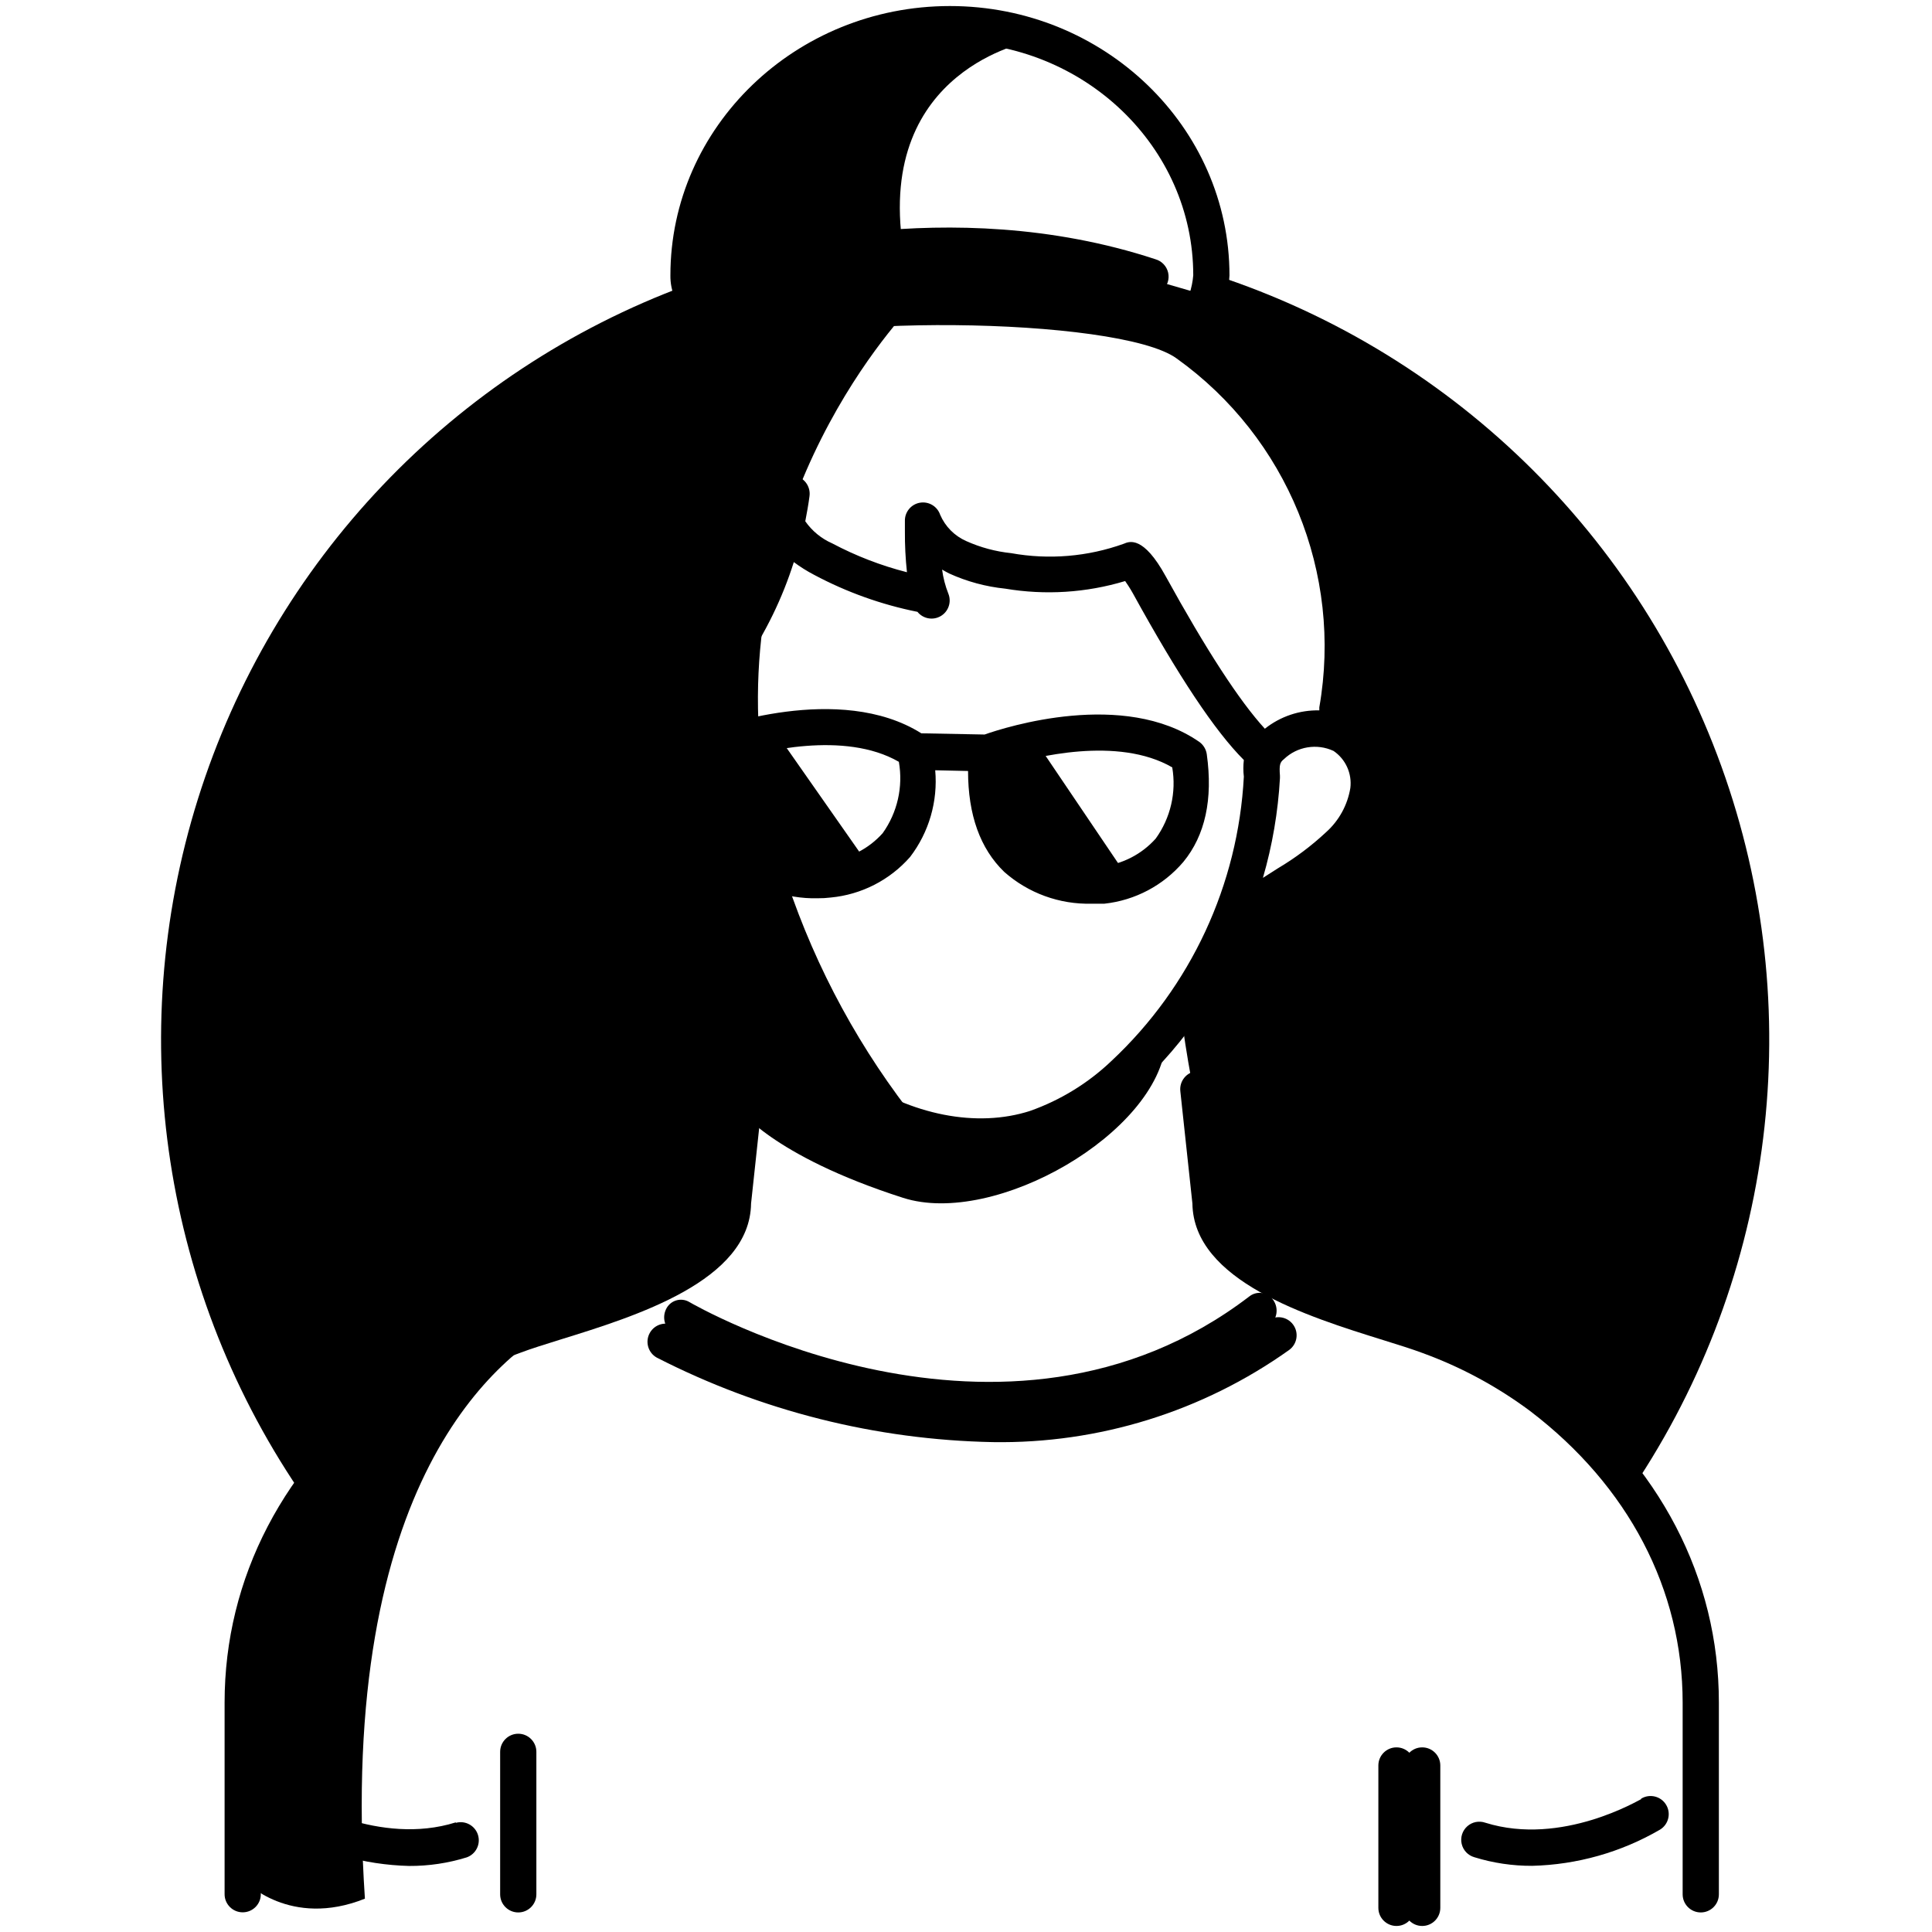
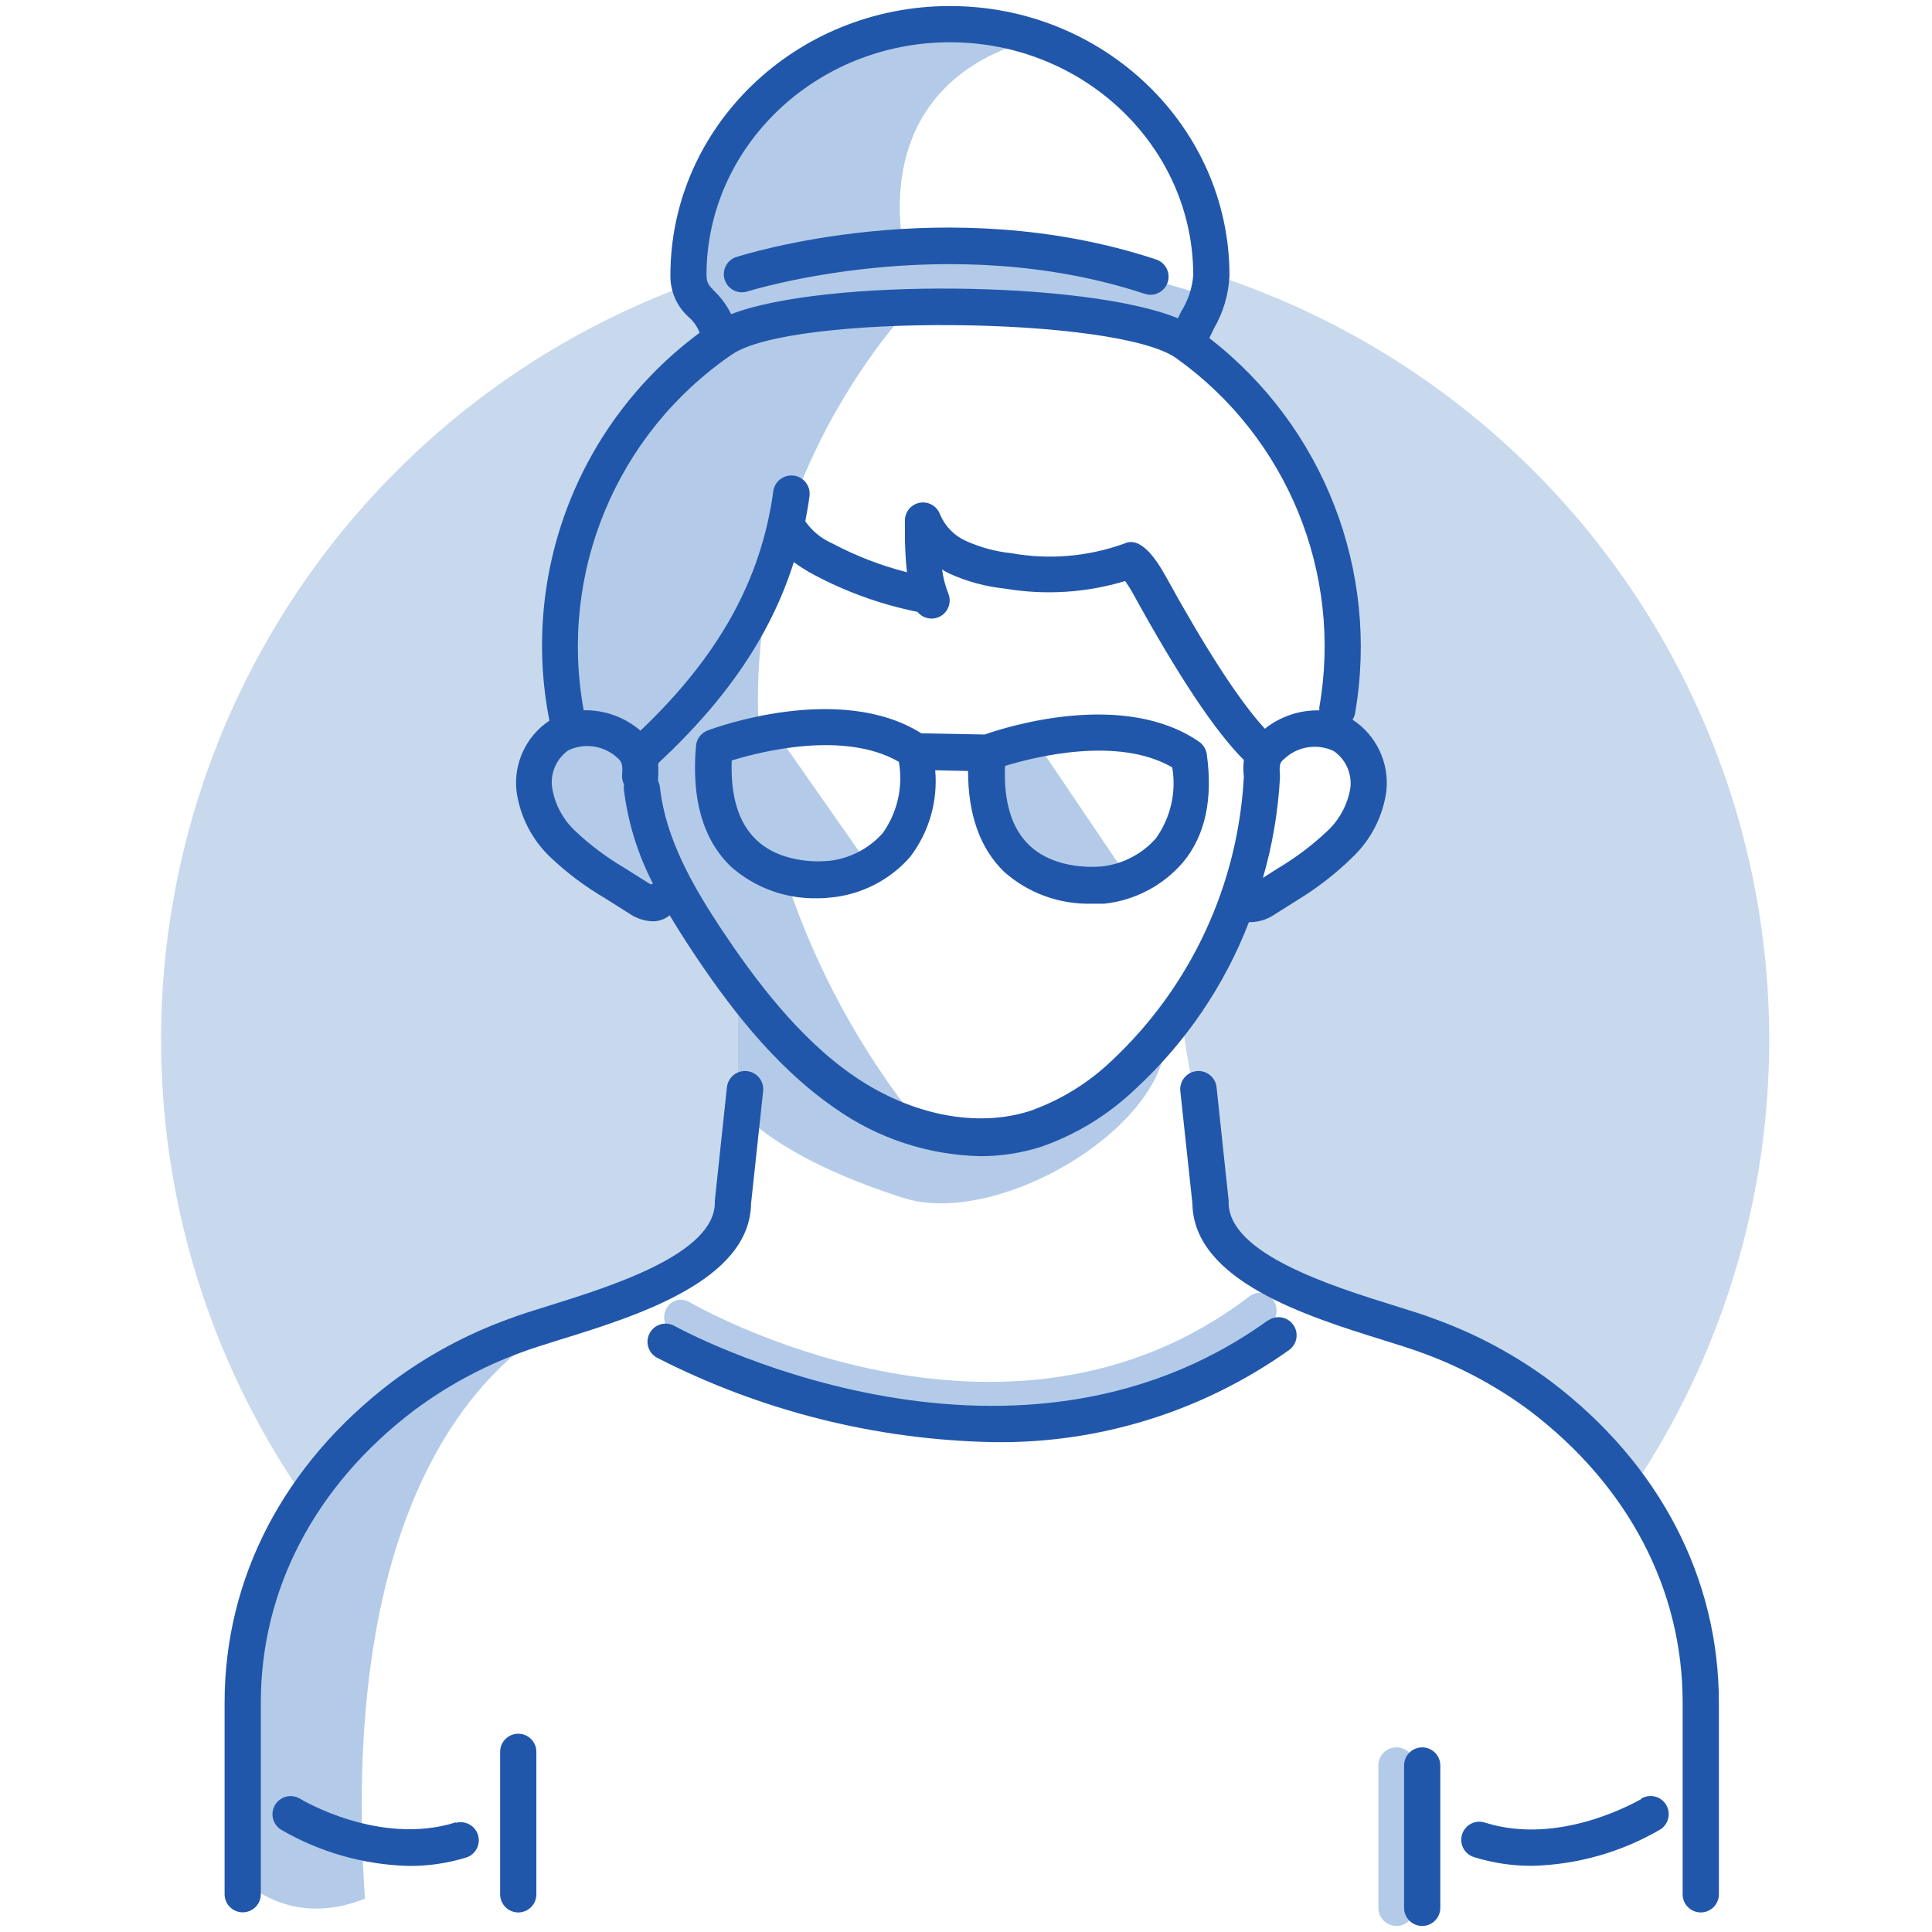
<svg xmlns="http://www.w3.org/2000/svg" viewBox="0 0 160 160">
  <g>
-     <g class="illustration-shape">
+     <g class="illustration-shape" fill="#C8D9EE">
      <path class="cls-1" d="M40.09,111.67s13-4.26,18.28-8.12,3.05-11,3.05-11L61.62,82,55.73,74.7l-3,.4-3.25-2.43-3.65-3.86-1.22-5.49,2.64-3.66a47,47,0,0,1,2.44-18.89c3.45-9.55,10.16-12.6,10.16-12.6l-3-4.54A66.6,66.6,0,0,0,25.3,124.18c1.36-2.15,3.24-5.09,3.61-5.6C29.52,117.77,40.09,111.67,40.09,111.67Z" />
      <path class="cls-1" d="M99.7,22.46l-1.3,6.12a24,24,0,0,1,9.14,10.56,41.19,41.19,0,0,1,3,14.43l-.41,6.91s3.25,1.22,3.25,4.06-3.86,6.5-3.86,6.5l-7.31,4.06-4.47,8.33a102,102,0,0,0,2.23,12c1.63,6.5-.2,8.94,3.86,10.36s15.24,4.68,19.3,7.32,11,9.75,11,9.75l.51,1.21a66.62,66.62,0,0,0-35-101.6Z" />
    </g>
  </g>
  <g>
-     <g class="illustration-secondary">
+     <g class="illustration-secondary" fill="#B3CBE8">
      <path class="cls-2" d="M84.51,70.83C87.62,75,93,72.08,93,72.08L86,61.72,81.4,63.58S81.4,66.69,84.51,70.83Z" />
      <path class="cls-2" d="M46.86,109.31l2.43-1A12.54,12.54,0,0,0,46.86,109.31Z" />
      <path class="cls-2" d="M21.11,131.54c-1.66,2.9-.83,24.25-.83,24.25s3.73,3.93,9.94,1.45c-2.3-34.64,11-45.08,16.64-47.93-4.19,1.7-12.58,5.16-15.19,6.69C28.15,118.08,22.76,128.64,21.11,131.54Z" />
      <path class="cls-2" d="M62,83c-.56-.62-.88-1-.88-1v9.74s2.69,3.94,13.67,7.46c7.62,2.44,21.14-5.39,21.76-12.85-4.35,4.56-14.3,8.08-20.51,7-3.13-.52-6.88-3.4-9.84-6.13l9,4.68A64.89,64.89,0,0,1,64.73,71.63a33.79,33.79,0,0,0,6.93-.38l-7-10-1.73.51C61.07,39.58,75.81,25,75.81,25c5-.36,21.78,2.55,21.78,2.55a3.07,3.07,0,0,0,2.06-3.15s-7.41-2.2-9.87-2.75a80.57,80.57,0,0,0-10.7-1.37,16.91,16.91,0,0,0-4.3.23C72.54,5.58,85.49,3.49,84.93,3.49a49,49,0,0,1-5.39-2.07H78.09a45.84,45.84,0,0,0-13.89,6C57.78,11.78,56.75,19.65,57,22.35s3.11,5.59,3.11,5.59l-4.35,3.32-4.77,5L46.8,44.72v8.91l-.21,7.67L43.9,64l.41,3.53s5,5.18,6.22,6.63,5.59.83,5.59.83Z" />
      <path class="cls-2" d="M115.65,144.71a1.5,1.5,0,0,0-1.5,1.5V158a1.5,1.5,0,0,0,3,0V146.21A1.5,1.5,0,0,0,115.65,144.71Z" />
      <path class="cls-2" d="M103.47,107.36c-20.37,15.58-46.12.62-46.38.47a1.36,1.36,0,0,0-1.92.57,1.55,1.55,0,0,0,.54,2c.18.1,12,7,26.26,7a37.3,37.3,0,0,0,23.16-7.64,1.54,1.54,0,0,0,.32-2.09A1.37,1.37,0,0,0,103.47,107.36Z" />
    </g>
  </g>
  <g>
-     <g class="illustration-primary">
+     <g class="illustration-primary" fill="#2157AA">
      <path class="cls-3" d="M62.2,99.67l1-9.3a1.5,1.5,0,1,0-3-.33l-1,9.38a1,1,0,0,0,0,.17c0,4.25-8.58,6.93-13.7,8.53-1.33.41-2.48.77-3.39,1.12a37.41,37.41,0,0,0-9.69,5.23C23.51,121.26,18.6,130.68,18.6,141v15.87a1.5,1.5,0,0,0,3,0V141c0-9.37,4.49-17.95,12.64-24.16A34.91,34.91,0,0,1,43.17,112c.83-.31,1.94-.66,3.23-1.06C52.66,109,62.11,106.08,62.2,99.67Z" />
      <path class="cls-3" d="M42.92,143.58a1.5,1.5,0,0,0-1.5,1.5v11.8a1.5,1.5,0,0,0,3,0v-11.8A1.5,1.5,0,0,0,42.92,143.58Z" />
      <path class="cls-3" d="M117.78,144.71a1.5,1.5,0,0,0-1.5,1.5V158a1.5,1.5,0,0,0,3,0V146.21A1.5,1.5,0,0,0,117.78,144.71Z" />
      <path class="cls-3" d="M128.53,114.47a37.41,37.41,0,0,0-9.69-5.23c-.91-.35-2.06-.71-3.39-1.12-5.13-1.6-13.7-4.28-13.7-8.53a1,1,0,0,0,0-.17l-1-9.38a1.5,1.5,0,1,0-3,.33l1,9.3c.09,6.41,9.54,9.36,15.8,11.31,1.29.4,2.4.75,3.23,1.06a34.91,34.91,0,0,1,8.93,4.81c8.15,6.21,12.64,14.79,12.64,24.16v15.87a1.5,1.5,0,0,0,3,0V141C142.35,130.68,137.44,121.26,128.53,114.47Z" />
      <path class="cls-3" d="M105,109.35c-21.59,15.57-48.87.62-49.14.46a1.5,1.5,0,1,0-1.47,2.62,63.79,63.79,0,0,0,27.83,7,41.2,41.2,0,0,0,24.54-7.63,1.5,1.5,0,0,0-1.76-2.43Z" />
      <path class="cls-3" d="M135.91,149c-.07,0-6.54,3.94-12.9,1.95a1.5,1.5,0,1,0-.9,2.86,15.91,15.91,0,0,0,4.77.71,22.16,22.16,0,0,0,10.6-3,1.5,1.5,0,0,0-1.57-2.56Z" />
      <path class="cls-3" d="M37.75,150.92c-6.35,2-12.83-1.91-12.89-1.95a1.5,1.5,0,1,0-1.58,2.56,22.21,22.21,0,0,0,10.6,3,15.82,15.82,0,0,0,4.77-.71,1.5,1.5,0,0,0-.9-2.86Z" />
      <path class="cls-3" d="M45.59,71a24.75,24.75,0,0,0,4.5,3.38l2,1.26a3.65,3.65,0,0,0,1.95.66,2.22,2.22,0,0,0,1.42-.5s0,0,0,0c.6,1,1.23,2,1.86,2.95,2.78,4.18,6.62,9.43,11.79,13a21.66,21.66,0,0,0,12.06,4,16.52,16.52,0,0,0,5.06-.78,21.61,21.61,0,0,0,7.85-4.83,36.8,36.8,0,0,0,9.35-13.77l.16,0a3.65,3.65,0,0,0,2-.66l2-1.26A24.86,24.86,0,0,0,112,71a9.29,9.29,0,0,0,2.81-5.46,6.26,6.26,0,0,0-2.8-5.94h0a1.5,1.5,0,0,0,.21-.52A32.31,32.31,0,0,0,100.15,28l.39-.81a9.5,9.5,0,0,0,1.28-4.38C101.82,10.51,91.44.5,78.67.5s-23.15,10-23.15,22.3a4.53,4.53,0,0,0,1.54,3.48,3.23,3.23,0,0,1,.88,1.28.05.05,0,0,1,0,0A32.2,32.2,0,0,0,45.5,59.68a6.19,6.19,0,0,0-2.72,5.88A9.29,9.29,0,0,0,45.59,71Zm8.32,2.25-.24-.14-2-1.26a22.74,22.74,0,0,1-4-3,6.28,6.28,0,0,1-1.95-3.65,3.24,3.24,0,0,1,1.36-3.07,3.67,3.67,0,0,1,4.1.68c.29.26.41.47.34,1.37a1.48,1.48,0,0,0,.16.79,1.51,1.51,0,0,0,0,.52,23.09,23.09,0,0,0,2.39,7.68ZM92.06,87.85A18.89,18.89,0,0,1,85.31,92c-4.4,1.42-9.82.36-14.51-2.83s-8.36-8.18-11-12.13c-2.39-3.61-4.68-7.55-5.15-11.86a1.39,1.39,0,0,0-.15-.5,2,2,0,0,0,0-.24,7.34,7.34,0,0,0,0-1.15l.07-.14c5.66-5.27,9.3-10.66,11.17-16.6a12.42,12.42,0,0,0,1.69,1.06,31.19,31.19,0,0,0,8.55,3.06,1.5,1.5,0,0,0,2.56-1.5,8.49,8.49,0,0,1-.52-2c.19.11.38.22.58.32a14.86,14.86,0,0,0,4.65,1.26,21.83,21.83,0,0,0,9.93-.63c.18.26.4.59.63,1,3.79,6.89,6.8,11.42,9.2,13.82a5.86,5.86,0,0,0,0,1.38A34.74,34.74,0,0,1,92.06,87.85Zm19.77-22.59a6.28,6.28,0,0,1-2,3.65,23.25,23.25,0,0,1-4,3l-1.24.79A37,37,0,0,0,106,64.44v-.2c-.07-.9,0-1.11.33-1.37a3.69,3.69,0,0,1,4.11-.68A3.24,3.24,0,0,1,111.83,65.26ZM78.67,3.5c11.11,0,20.15,8.66,20.15,19.3a6.72,6.72,0,0,1-1,3l-.27.56c-7.59-3.12-29.34-3.32-37-.34a6.62,6.62,0,0,0-1.34-1.86c-.52-.54-.7-.72-.7-1.4C58.52,12.16,67.56,3.5,78.67,3.5ZM60.6,29.37c4.85-3.43,32.06-3.19,36.85.32a29.31,29.31,0,0,1,11.81,28.89,2.11,2.11,0,0,0,0,.25,7,7,0,0,0-4.51,1.52c-2.11-2.3-4.86-6.54-8.22-12.64-1.84-3.35-3-2.88-3.46-2.68a18.09,18.09,0,0,1-9.33.78,12.14,12.14,0,0,1-3.72-1,4.19,4.19,0,0,1-2.16-2.18,1.5,1.5,0,0,0-2.92.53V44a30,30,0,0,0,.17,3.39A28,28,0,0,1,68.92,45a5.33,5.33,0,0,1-2.23-1.83c.13-.69.26-1.38.35-2.08a1.5,1.5,0,0,0-3-.4c-1,7.29-4.48,13.62-11,19.82a7,7,0,0,0-4.7-1.69A29.27,29.27,0,0,1,60.6,29.37Z" />
      <path class="cls-3" d="M99.32,61.44c-6.25-4.33-16-1.24-17.78-.61l-5.24-.1c-6.78-4.27-17.22-.42-17.66-.25a1.5,1.5,0,0,0-1,1.27c-.39,4.41.57,7.77,2.87,10a10.45,10.45,0,0,0,7.21,2.64,8.34,8.34,0,0,0,1.07-.06,10,10,0,0,0,6.58-3.36,10.31,10.31,0,0,0,2.08-7.18l2.72.06c0,3.63,1,6.43,3,8.36a10.51,10.51,0,0,0,7.22,2.63c.54,0,.93,0,1.07,0A10,10,0,0,0,98,71.38c1.81-2.2,2.46-5.2,1.94-8.92A1.52,1.52,0,0,0,99.32,61.44ZM73.1,69a7,7,0,0,1-4.5,2.3h-.11s-3.62.42-5.89-1.78c-1.44-1.39-2.11-3.59-2-6.54,2.45-.76,9.33-2.49,13.84.11A7.84,7.84,0,0,1,73.1,69Zm22.61.45a7.05,7.05,0,0,1-4.49,2.31H91.1s-3.61.4-5.87-1.77c-1.45-1.39-2.12-3.59-2-6.56,2.46-.75,9.34-2.49,13.85.12A7.83,7.83,0,0,1,95.71,69.45Z" />
      <path class="cls-3" d="M61.82,24.16c.17-.05,16.61-5.22,32.94.16a1.5,1.5,0,1,0,.93-2.85c-17.27-5.69-34.08-.39-34.79-.16a1.5,1.5,0,0,0,.92,2.85Z" />
    </g>
  </g>
</svg>
